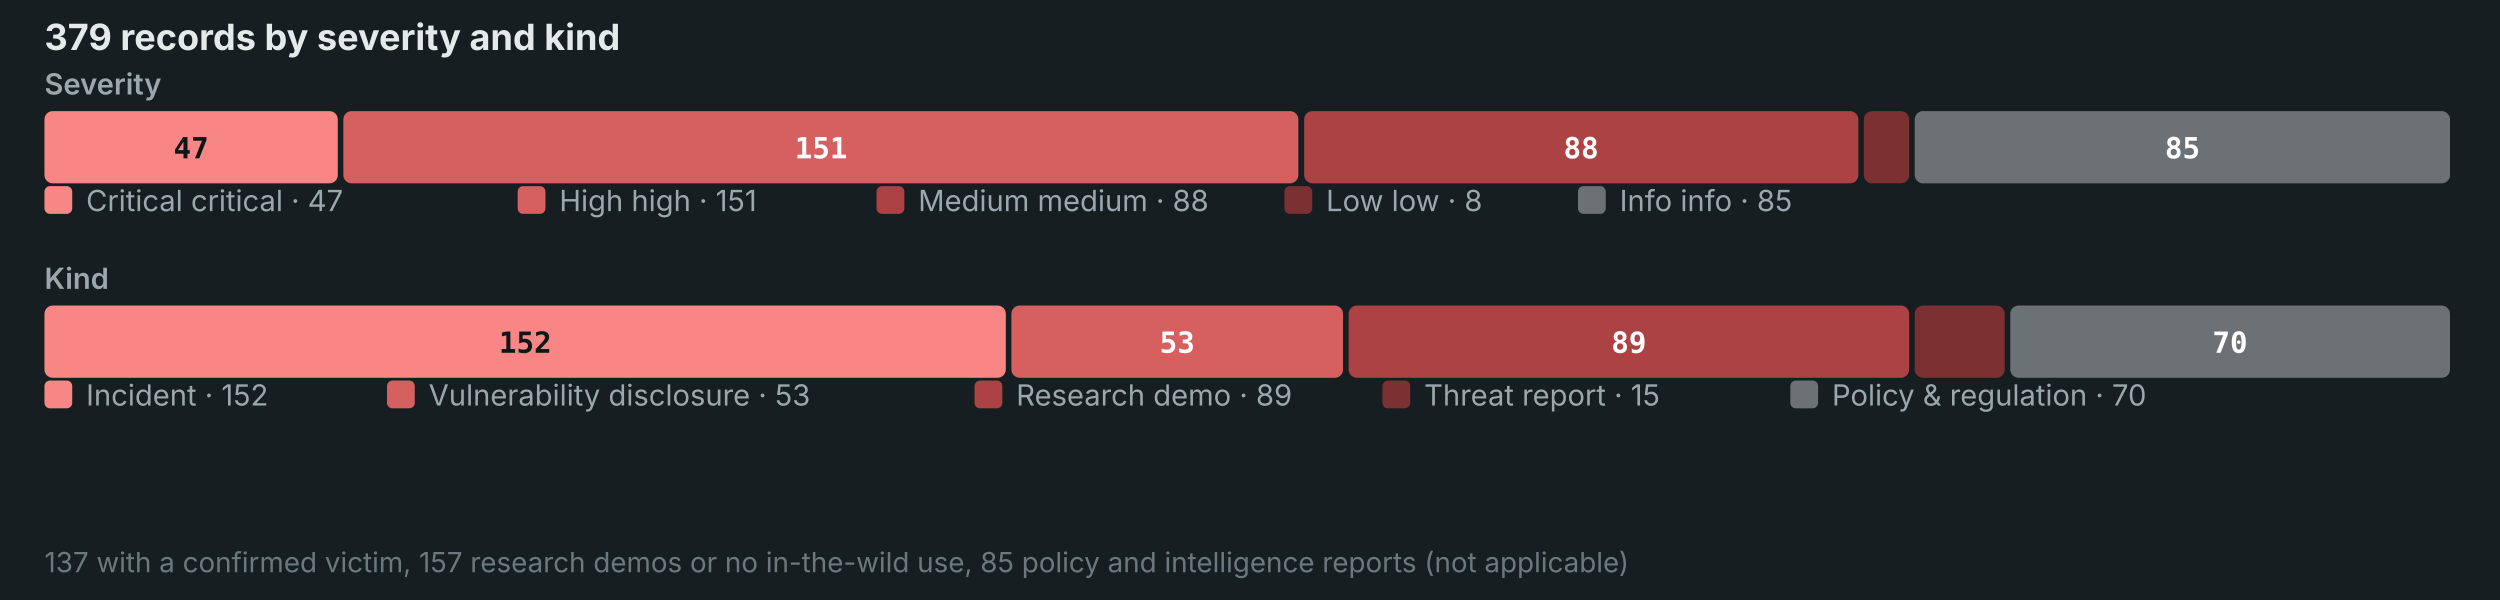
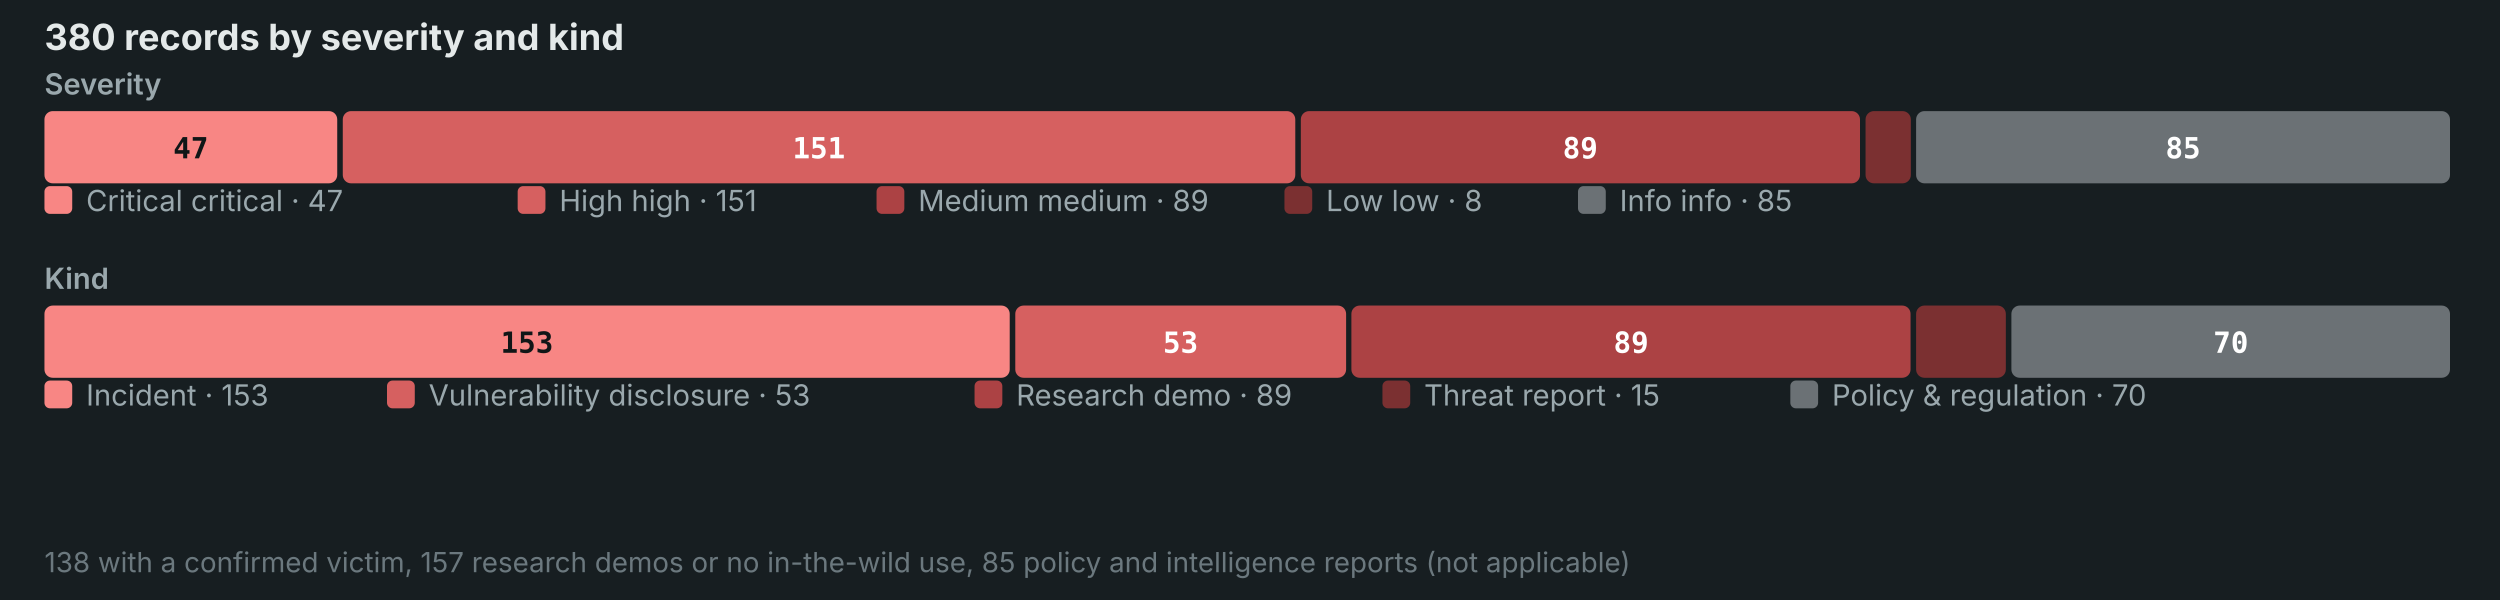
<svg xmlns="http://www.w3.org/2000/svg" viewBox="0 0 900 216" width="900" height="216" role="img" font-family="ui-sans-serif,-apple-system,'Segoe UI','PingFang SC','Microsoft YaHei',sans-serif">
  <rect width="900" height="216" fill="#171E21" />
-   <text x="16" y="18" font-size="13" font-weight="700" fill="#E4E9E9">379 records by severity and kind</text>
+   <text x="16" y="18" font-size="13" font-weight="700" fill="#E4E9E9">380 records by severity and kind</text>
  <text x="16" y="34" font-size="10.5" fill="#9AA8AD" font-weight="600">Severity</text>
-   <rect x="16.0" y="40" width="105.6" height="26" rx="3" fill="#F88684" />
-   <text x="68.8" y="57" font-size="10.5" text-anchor="middle" font-family="ui-monospace,'SF Mono','Cascadia Mono','Consolas',monospace" font-weight="700" fill="#101617">47</text>
-   <rect x="123.6" y="40" width="343.8" height="26" rx="3" fill="#D66060" />
-   <text x="295.6" y="57" font-size="10.5" text-anchor="middle" font-family="ui-monospace,'SF Mono','Cascadia Mono','Consolas',monospace" font-weight="700" fill="#FFFFFF">151</text>
-   <rect x="469.5" y="40" width="199.5" height="26" rx="3" fill="#AC4244" />
-   <text x="569.2" y="57" font-size="10.5" text-anchor="middle" font-family="ui-monospace,'SF Mono','Cascadia Mono','Consolas',monospace" font-weight="700" fill="#FFFFFF">88</text>
-   <rect x="671.0" y="40" width="16.3" height="26" rx="3" fill="#7B3031" />
-   <rect x="689.3" y="40" width="192.7" height="26" rx="3" fill="#6B7175" />
-   <text x="785.7" y="57" font-size="10.5" text-anchor="middle" font-family="ui-monospace,'SF Mono','Cascadia Mono','Consolas',monospace" font-weight="700" fill="#FFFFFF">85</text>
+   <rect x="16.0" y="40" width="105.4" height="26" rx="3" fill="#F88684" />
+   <text x="68.7" y="57" font-size="10.5" text-anchor="middle" font-family="ui-monospace,'SF Mono','Cascadia Mono','Consolas',monospace" font-weight="700" fill="#101617">47</text>
+   <rect x="123.4" y="40" width="342.9" height="26" rx="3" fill="#D66060" />
+   <text x="294.8" y="57" font-size="10.5" text-anchor="middle" font-family="ui-monospace,'SF Mono','Cascadia Mono','Consolas',monospace" font-weight="700" fill="#FFFFFF">151</text>
+   <rect x="468.3" y="40" width="201.3" height="26" rx="3" fill="#AC4244" />
+   <text x="568.9" y="57" font-size="10.5" text-anchor="middle" font-family="ui-monospace,'SF Mono','Cascadia Mono','Consolas',monospace" font-weight="700" fill="#FFFFFF">89</text>
+   <rect x="671.6" y="40" width="16.3" height="26" rx="3" fill="#7B3031" />
+   <rect x="689.8" y="40" width="192.2" height="26" rx="3" fill="#6B7175" />
+   <text x="785.9" y="57" font-size="10.5" text-anchor="middle" font-family="ui-monospace,'SF Mono','Cascadia Mono','Consolas',monospace" font-weight="700" fill="#FFFFFF">85</text>
  <rect x="16" y="67" width="10" height="10" rx="2" fill="#F88684" />
  <text x="31" y="76" font-size="10.5" fill="#9AA8AD">Critical critical · 47</text>
  <rect x="186.36" y="67" width="10" height="10" rx="2" fill="#D66060" />
  <text x="201.36" y="76" font-size="10.5" fill="#9AA8AD">High high · 151</text>
  <rect x="315.56" y="67" width="10" height="10" rx="2" fill="#AC4244" />
-   <text x="330.56" y="76" font-size="10.5" fill="#9AA8AD">Medium medium · 88</text>
+   <text x="330.56" y="76" font-size="10.5" fill="#9AA8AD">Medium medium · 89</text>
  <rect x="462.4" y="67" width="10" height="10" rx="2" fill="#7B3031" />
  <text x="477.4" y="76" font-size="10.5" fill="#9AA8AD">Low low · 8</text>
  <rect x="568.08" y="67" width="10" height="10" rx="2" fill="#6B7175" />
  <text x="583.08" y="76" font-size="10.5" fill="#9AA8AD">Info info · 85</text>
  <text x="16" y="104" font-size="10.5" fill="#9AA8AD" font-weight="600">Kind</text>
-   <rect x="16.0" y="110" width="346.1" height="26" rx="3" fill="#F88684" />
-   <text x="189.1" y="127" font-size="10.5" text-anchor="middle" font-family="ui-monospace,'SF Mono','Cascadia Mono','Consolas',monospace" font-weight="700" fill="#101617">152</text>
-   <rect x="364.1" y="110" width="119.4" height="26" rx="3" fill="#D66060" />
-   <text x="423.8" y="127" font-size="10.5" text-anchor="middle" font-family="ui-monospace,'SF Mono','Cascadia Mono','Consolas',monospace" font-weight="700" fill="#FFFFFF">53</text>
-   <rect x="485.5" y="110" width="201.8" height="26" rx="3" fill="#AC4244" />
-   <text x="586.4" y="127" font-size="10.5" text-anchor="middle" font-family="ui-monospace,'SF Mono','Cascadia Mono','Consolas',monospace" font-weight="700" fill="#FFFFFF">89</text>
-   <rect x="689.3" y="110" width="32.4" height="26" rx="3" fill="#7B3031" />
-   <rect x="723.7" y="110" width="158.3" height="26" rx="3" fill="#6B7175" />
-   <text x="802.8" y="127" font-size="10.5" text-anchor="middle" font-family="ui-monospace,'SF Mono','Cascadia Mono','Consolas',monospace" font-weight="700" fill="#FFFFFF">70</text>
+   <rect x="16.0" y="110" width="347.5" height="26" rx="3" fill="#F88684" />
+   <text x="189.7" y="127" font-size="10.5" text-anchor="middle" font-family="ui-monospace,'SF Mono','Cascadia Mono','Consolas',monospace" font-weight="700" fill="#101617">153</text>
+   <rect x="365.5" y="110" width="119.1" height="26" rx="3" fill="#D66060" />
+   <text x="425.0" y="127" font-size="10.5" text-anchor="middle" font-family="ui-monospace,'SF Mono','Cascadia Mono','Consolas',monospace" font-weight="700" fill="#FFFFFF">53</text>
+   <rect x="486.5" y="110" width="201.3" height="26" rx="3" fill="#AC4244" />
+   <text x="587.2" y="127" font-size="10.5" text-anchor="middle" font-family="ui-monospace,'SF Mono','Cascadia Mono','Consolas',monospace" font-weight="700" fill="#FFFFFF">89</text>
+   <rect x="689.8" y="110" width="32.3" height="26" rx="3" fill="#7B3031" />
+   <rect x="724.1" y="110" width="157.9" height="26" rx="3" fill="#6B7175" />
+   <text x="803.1" y="127" font-size="10.5" text-anchor="middle" font-family="ui-monospace,'SF Mono','Cascadia Mono','Consolas',monospace" font-weight="700" fill="#FFFFFF">70</text>
  <rect x="16" y="137" width="10" height="10" rx="2" fill="#F88684" />
-   <text x="31" y="146" font-size="10.5" fill="#9AA8AD">Incident · 152</text>
+   <text x="31" y="146" font-size="10.5" fill="#9AA8AD">Incident · 153</text>
  <rect x="139.32" y="137" width="10" height="10" rx="2" fill="#D66060" />
  <text x="154.32" y="146" font-size="10.5" fill="#9AA8AD">Vulnerability disclosure · 53</text>
  <rect x="350.84" y="137" width="10" height="10" rx="2" fill="#AC4244" />
  <text x="365.84" y="146" font-size="10.5" fill="#9AA8AD">Research demo · 89</text>
  <rect x="497.68" y="137" width="10" height="10" rx="2" fill="#7B3031" />
  <text x="512.68" y="146" font-size="10.5" fill="#9AA8AD">Threat report · 15</text>
  <rect x="644.52" y="137" width="10" height="10" rx="2" fill="#6B7175" />
  <text x="659.52" y="146" font-size="10.5" fill="#9AA8AD">Policy &amp; regulation · 70</text>
-   <text x="16" y="206" font-size="10" fill="#6B787E">137 with a confirmed victim, 157 research demos or no in-the-wild use, 85 policy and intelligence reports (not applicable)</text>
+   <text x="16" y="206" font-size="10" fill="#6B787E">138 with a confirmed victim, 157 research demos or no in-the-wild use, 85 policy and intelligence reports (not applicable)</text>
</svg>
